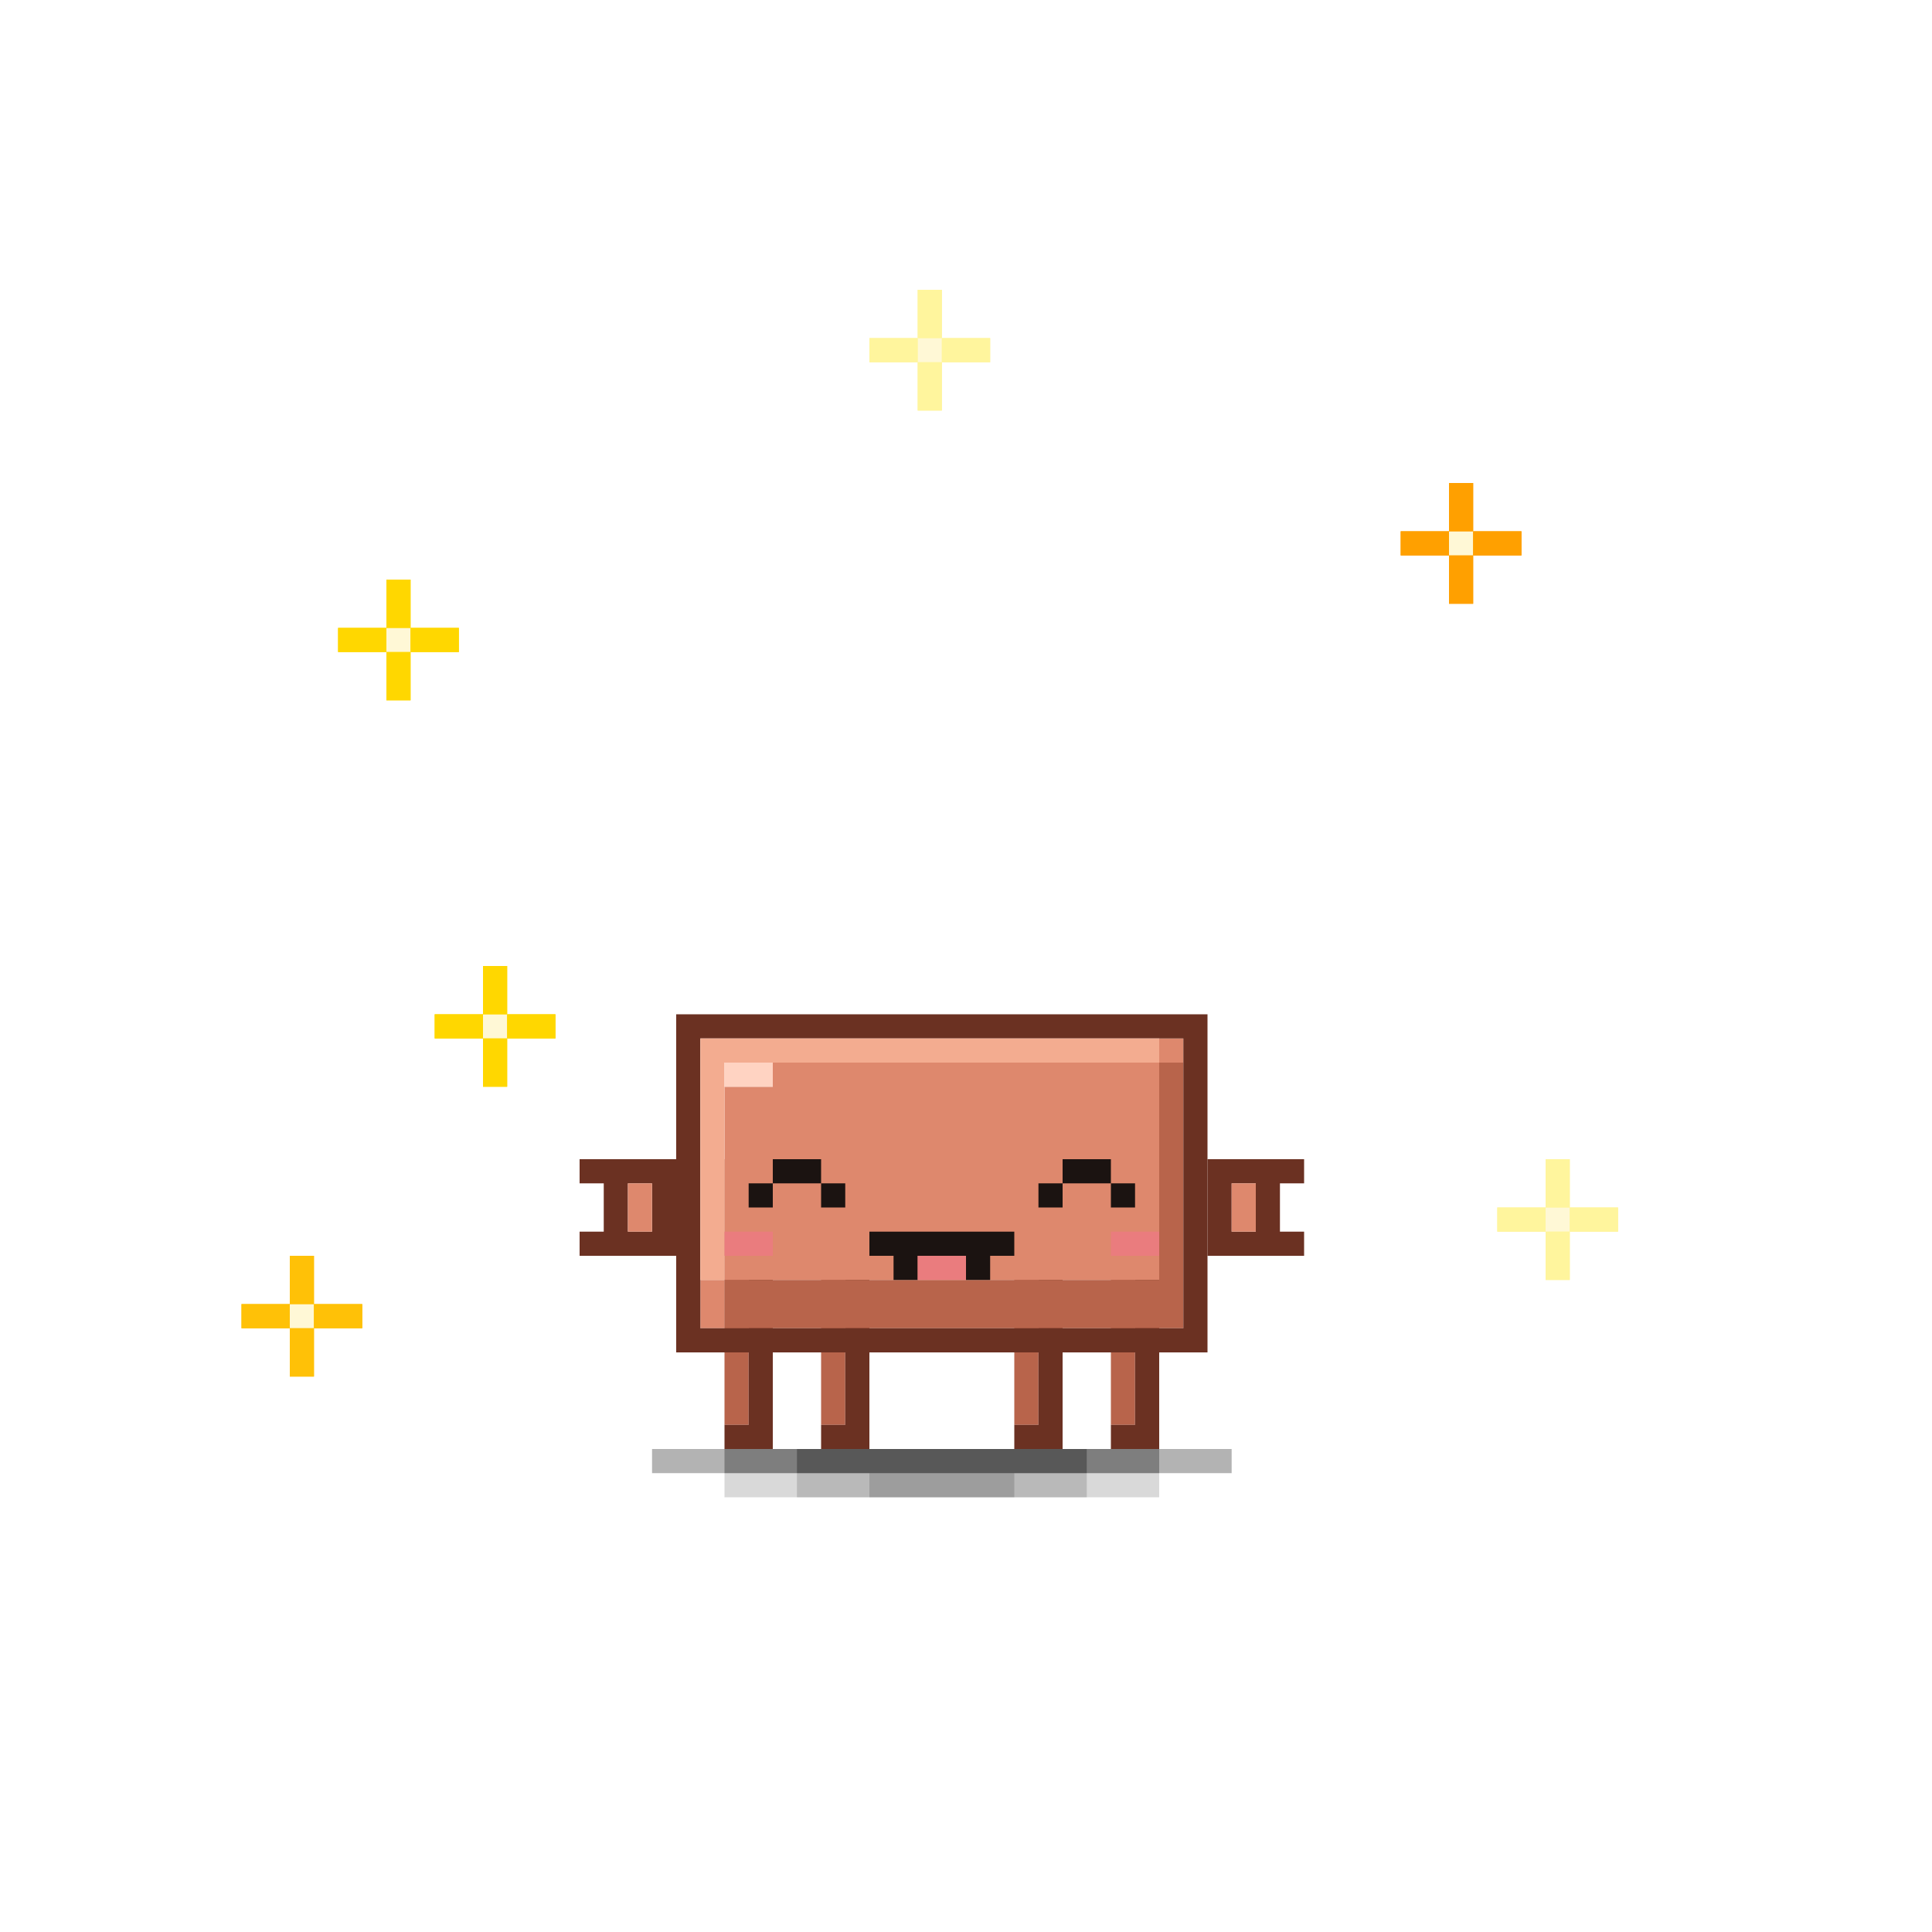
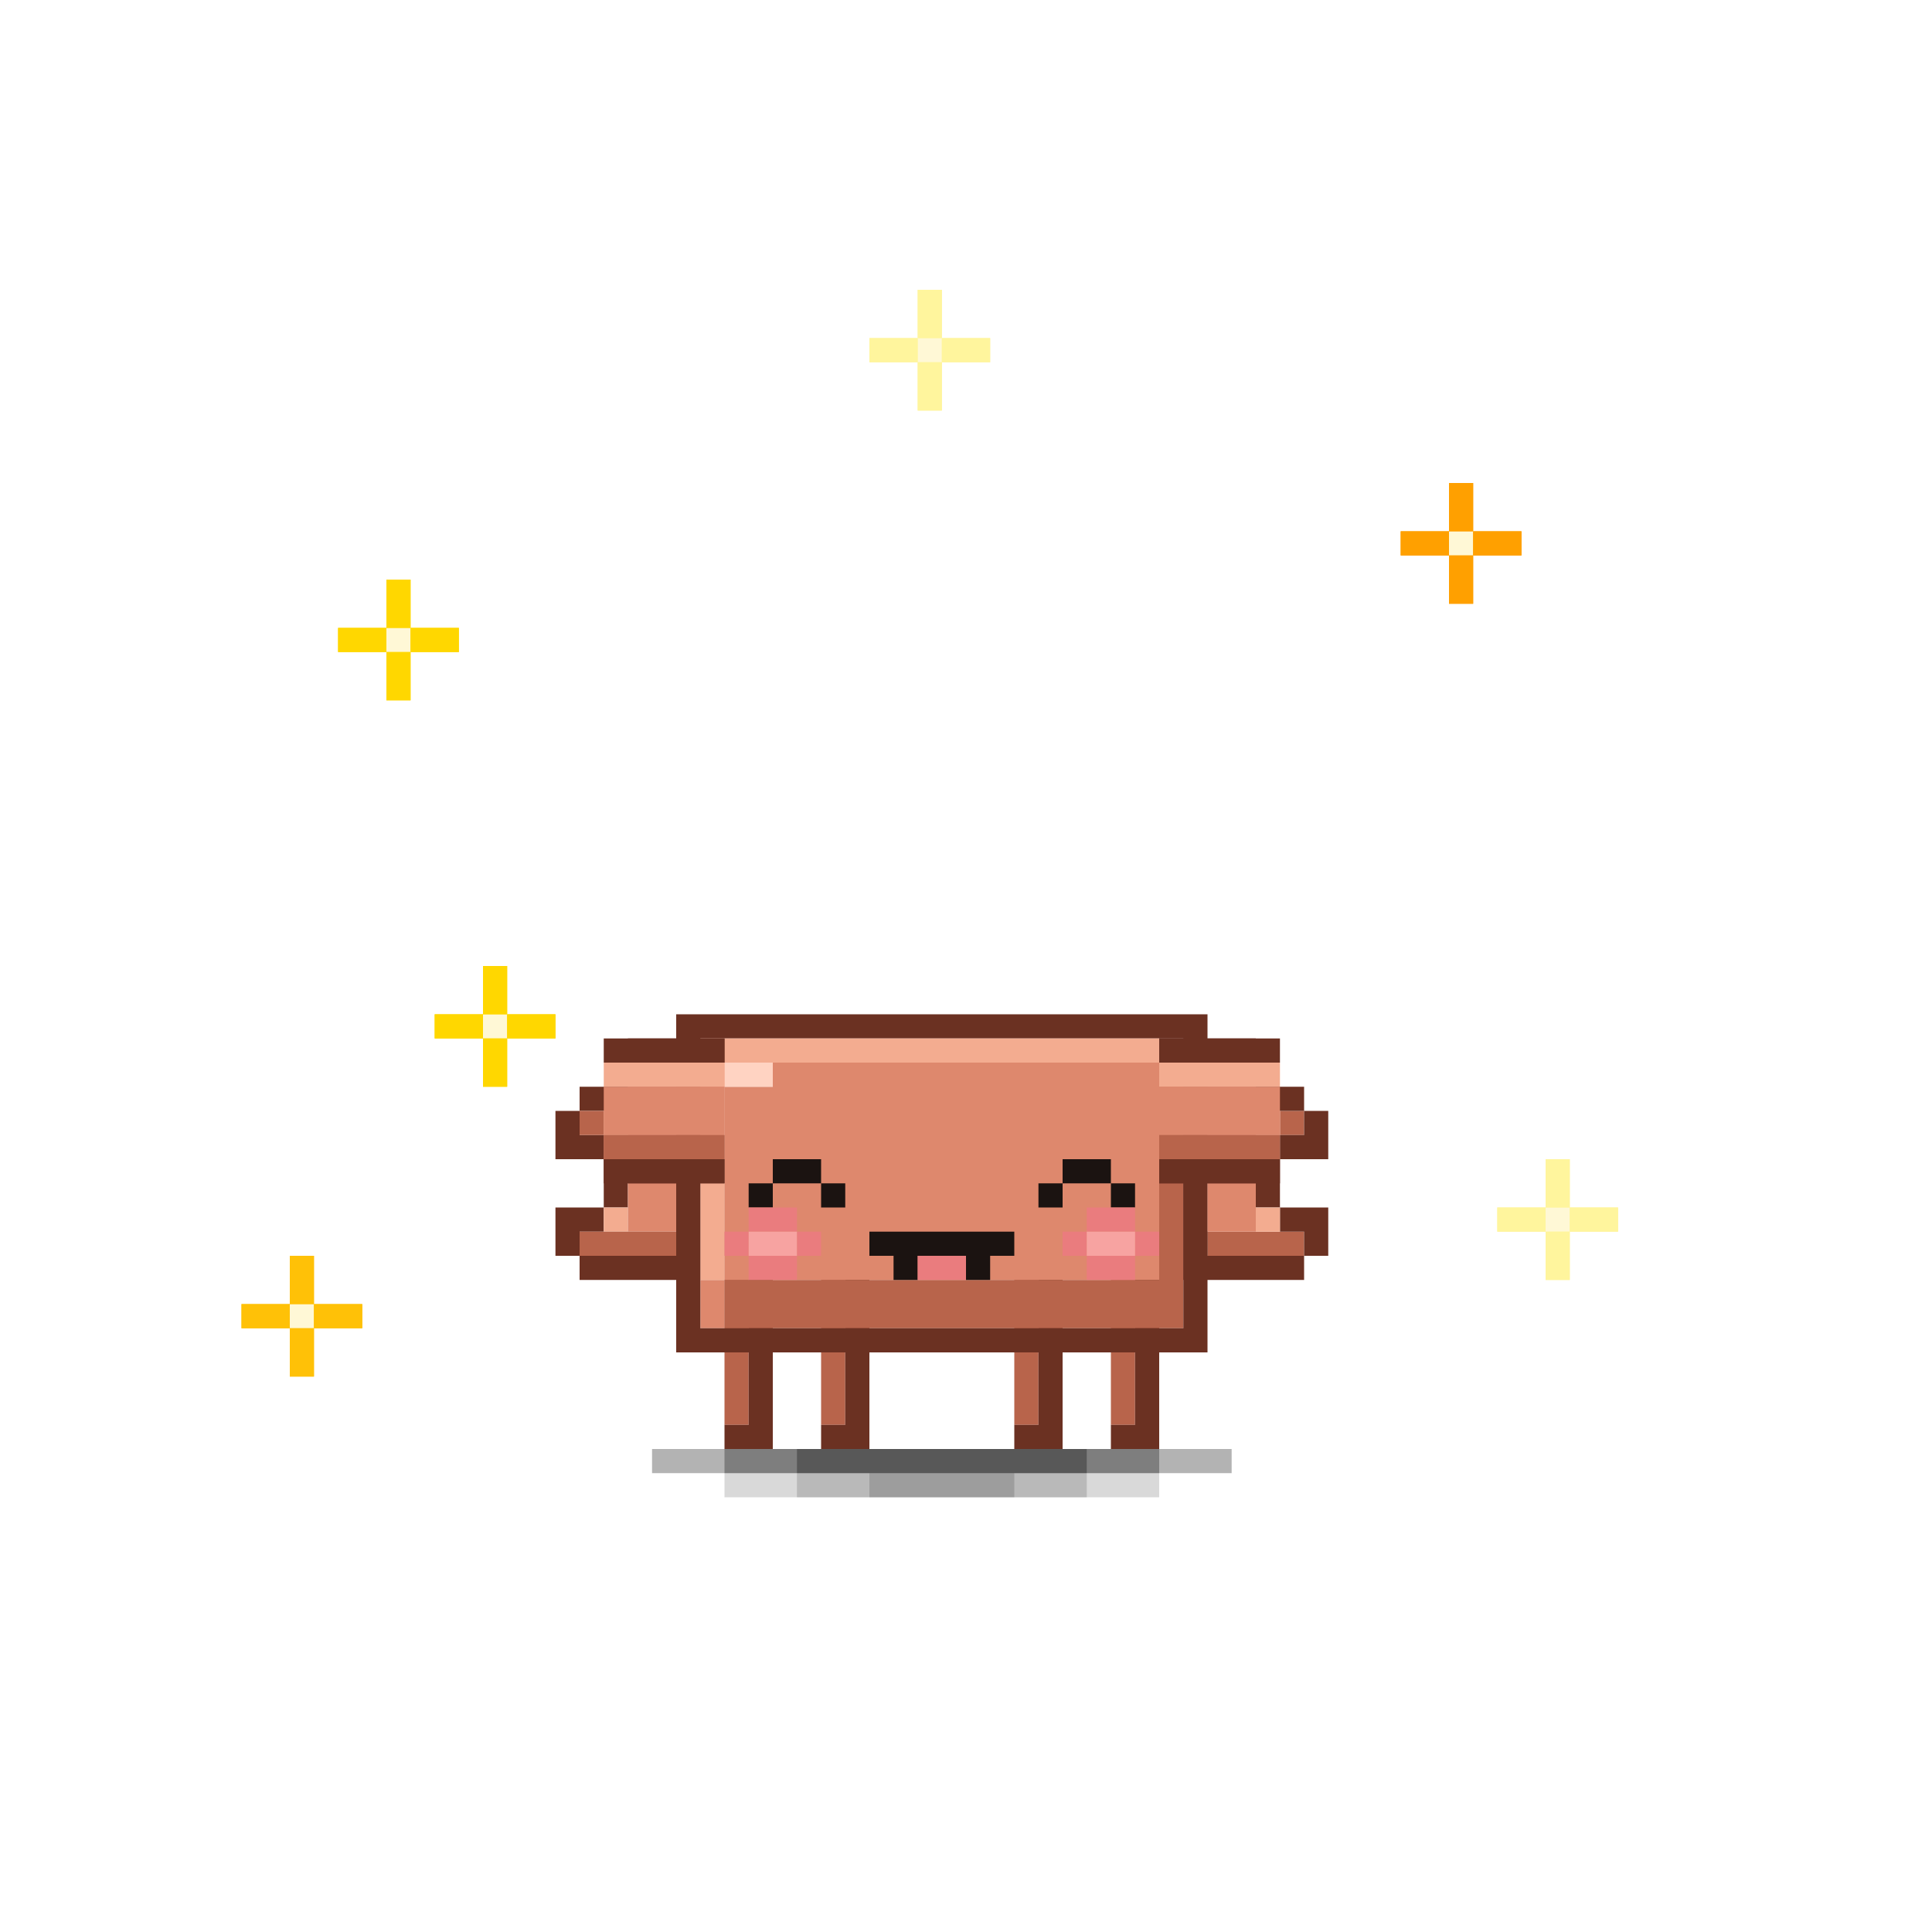
<svg xmlns="http://www.w3.org/2000/svg" viewBox="-12 -15 40 40" width="500" height="500">
  <defs>
    <style>
      .sh-shadow { animation: sh-shadow 2s infinite step-end; }
      .sh-shadow-sm { animation: sh-shadow-sm 2s infinite step-end; }
      .sh-shadow-xs { animation: sh-shadow-xs 2s infinite step-end; }
      .ar-l { animation: ar-l 2s infinite step-end; }
+       .ar-l-k0 { animation: ar-l-k0 2s infinite step-end; }
+       .ar-l-k1 { animation: ar-l-k1 2s infinite step-end; }
      .ar-r { animation: ar-r 2s infinite step-end; }
+       .ar-r-k0 { animation: ar-r-k0 2s infinite step-end; }
+       .ar-r-k1 { animation: ar-r-k1 2s infinite step-end; }
      .sq { animation: sq 2s infinite step-end; }
      .hop { animation: hop 2s infinite step-end; }
      .spv0-dot { animation: spv0-dot 2s infinite step-end; }
      .spv0-star { animation: spv0-star 2s infinite step-end; }
      .spv0-ring { animation: spv0-ring 2s infinite step-end; }
      .spv1-dot { animation: spv1-dot 2s infinite step-end; }
      .spv1-star { animation: spv1-star 2s infinite step-end; }
      .spv1-ring { animation: spv1-ring 2s infinite step-end; }
      .spv2-dot { animation: spv2-dot 2s infinite step-end; }
      .spv2-star { animation: spv2-star 2s infinite step-end; }
      .spv2-ring { animation: spv2-ring 2s infinite step-end; }
      .spv3-dot { animation: spv3-dot 2s infinite step-end; }
      .spv3-star { animation: spv3-star 2s infinite step-end; }
      .spv3-ring { animation: spv3-ring 2s infinite step-end; }
      .spv4-dot { animation: spv4-dot 2s infinite step-end; }
      .spv4-star { animation: spv4-star 2s infinite step-end; }
      .spv4-ring { animation: spv4-ring 2s infinite step-end; }
      .spv5-dot { animation: spv5-dot 2s infinite step-end; }
      .spv5-star { animation: spv5-star 2s infinite step-end; }
      .spv5-ring { animation: spv5-ring 2s infinite step-end; }
      @keyframes sh-shadow {
        0% { opacity: 1; }
        12.5% { opacity: 0; }
        37.5% { opacity: 1; }
        62.5% { opacity: 0; }
        87.5% { opacity: 1; }
      }
      @keyframes sh-shadow-sm {
        0% { opacity: 0; }
        12.5% { opacity: 1; }
        17.5% { opacity: 0; }
        32.5% { opacity: 1; }
        37.5% { opacity: 0; }
        62.5% { opacity: 1; }
        67.5% { opacity: 0; }
        82.5% { opacity: 1; }
        87.5% { opacity: 0; }
      }
      @keyframes sh-shadow-xs {
        0% { opacity: 0; }
        17.5% { opacity: 1; }
        32.5% { opacity: 0; }
        67.5% { opacity: 1; }
        82.5% { opacity: 0; }
      }
      @keyframes ar-l {
        0% { transform: translate(-2px, -4px); }
        2.5% { transform: translate(-3px, -9px); }
        7.5% { transform: translate(-2px, -4px); }
        12.5% { transform: translate(-3px, -9px); }
        17.5% { transform: translate(-2px, -4px); }
        22.5% { transform: translate(-3px, -9px); }
        27.5% { transform: translate(-2px, -4px); }
        32.5% { transform: translate(-3px, -9px); }
        37.5% { transform: translate(-2px, -4px); }
        42.5% { transform: translate(-3px, -9px); }
        47.5% { transform: translate(-2px, -4px); }
        52.5% { transform: translate(-3px, -9px); }
        57.5% { transform: translate(-2px, -4px); }
        62.5% { transform: translate(-3px, -9px); }
        67.5% { transform: translate(-2px, -4px); }
        72.5% { transform: translate(-3px, -9px); }
        77.5% { transform: translate(-2px, -4px); }
        82.5% { transform: translate(-3px, -9px); }
        87.5% { transform: translate(-2px, -4px); }
        92.5% { transform: translate(-3px, -9px); }
      }
+       @keyframes ar-l-k0 {
+         0% { opacity: 0; }
+         2.5% { opacity: 1; }
+         7.5% { opacity: 0; }
+         12.5% { opacity: 1; }
+         17.5% { opacity: 0; }
+         22.5% { opacity: 1; }
+         27.5% { opacity: 0; }
+         32.5% { opacity: 1; }
+         37.5% { opacity: 0; }
+         42.5% { opacity: 1; }
+         47.5% { opacity: 0; }
+         52.5% { opacity: 1; }
+         57.5% { opacity: 0; }
+         62.5% { opacity: 1; }
+         67.5% { opacity: 0; }
+         72.5% { opacity: 1; }
+         77.5% { opacity: 0; }
+         82.5% { opacity: 1; }
+         87.5% { opacity: 0; }
+         92.5% { opacity: 1; }
+       }
+       @keyframes ar-l-k1 {
+         0% { opacity: 1; }
+         2.5% { opacity: 0; }
+         7.5% { opacity: 1; }
+         12.5% { opacity: 0; }
+         17.5% { opacity: 1; }
+         22.5% { opacity: 0; }
+         27.5% { opacity: 1; }
+         32.5% { opacity: 0; }
+         37.5% { opacity: 1; }
+         42.5% { opacity: 0; }
+         47.5% { opacity: 1; }
+         52.5% { opacity: 0; }
+         57.5% { opacity: 1; }
+         62.5% { opacity: 0; }
+         67.5% { opacity: 1; }
+         72.5% { opacity: 0; }
+         77.5% { opacity: 1; }
+         82.5% { opacity: 0; }
+         87.5% { opacity: 1; }
+         92.5% { opacity: 0; }
+       }
      @keyframes ar-r {
        0% { transform: translate(2px, -4px); }
        2.5% { transform: translate(3px, -9px); }
        7.5% { transform: translate(2px, -4px); }
        12.5% { transform: translate(3px, -9px); }
        17.5% { transform: translate(2px, -4px); }
        22.5% { transform: translate(3px, -9px); }
        27.5% { transform: translate(2px, -4px); }
        32.5% { transform: translate(3px, -9px); }
        37.5% { transform: translate(2px, -4px); }
        42.5% { transform: translate(3px, -9px); }
        47.5% { transform: translate(2px, -4px); }
        52.5% { transform: translate(3px, -9px); }
        57.5% { transform: translate(2px, -4px); }
        62.5% { transform: translate(3px, -9px); }
        67.5% { transform: translate(2px, -4px); }
        72.5% { transform: translate(3px, -9px); }
        77.5% { transform: translate(2px, -4px); }
        82.5% { transform: translate(3px, -9px); }
        87.5% { transform: translate(2px, -4px); }
        92.5% { transform: translate(3px, -9px); }
      }
+       @keyframes ar-r-k0 {
+         0% { opacity: 1; }
+         2.5% { opacity: 0; }
+         7.5% { opacity: 1; }
+         12.5% { opacity: 0; }
+         17.5% { opacity: 1; }
+         22.5% { opacity: 0; }
+         27.5% { opacity: 1; }
+         32.5% { opacity: 0; }
+         37.5% { opacity: 1; }
+         42.5% { opacity: 0; }
+         47.5% { opacity: 1; }
+         52.5% { opacity: 0; }
+         57.5% { opacity: 1; }
+         62.5% { opacity: 0; }
+         67.5% { opacity: 1; }
+         72.5% { opacity: 0; }
+         77.5% { opacity: 1; }
+         82.5% { opacity: 0; }
+         87.5% { opacity: 1; }
+         92.5% { opacity: 0; }
+       }
+       @keyframes ar-r-k1 {
+         0% { opacity: 0; }
+         2.5% { opacity: 1; }
+         7.5% { opacity: 0; }
+         12.5% { opacity: 1; }
+         17.5% { opacity: 0; }
+         22.5% { opacity: 1; }
+         27.5% { opacity: 0; }
+         32.5% { opacity: 1; }
+         37.5% { opacity: 0; }
+         42.5% { opacity: 1; }
+         47.5% { opacity: 0; }
+         52.5% { opacity: 1; }
+         57.5% { opacity: 0; }
+         62.5% { opacity: 1; }
+         67.5% { opacity: 0; }
+         72.5% { opacity: 1; }
+         77.5% { opacity: 0; }
+         82.5% { opacity: 1; }
+         87.5% { opacity: 0; }
+         92.5% { opacity: 1; }
+       }
      @keyframes sq {
        0% { transform: translate(0px, 0px); }
        7.5% { transform: translate(0px, 3px); }
        12.5% { transform: translate(0px, 0px); }
        37.5% { transform: translate(0px, 3px); }
        42.5% { transform: translate(0px, 0px); }
        57.5% { transform: translate(0px, 3px); }
        62.5% { transform: translate(0px, 0px); }
        87.5% { transform: translate(0px, 3px); }
        92.5% { transform: translate(0px, 0px); }
      }
      @keyframes hop {
        0% { transform: translate(0px, 0px); }
        12.5% { transform: translate(0px, -10px); }
        17.5% { transform: translate(0px, -20px); }
        22.5% { transform: translate(0px, -24px); }
        27.5% { transform: translate(0px, -20px); }
        32.5% { transform: translate(0px, -10px); }
        37.5% { transform: translate(0px, 0px); }
        62.5% { transform: translate(0px, -10px); }
        67.5% { transform: translate(0px, -20px); }
        72.5% { transform: translate(0px, -24px); }
        77.5% { transform: translate(0px, -20px); }
        82.5% { transform: translate(0px, -10px); }
        87.5% { transform: translate(0px, 0px); }
      }
      @keyframes spv0-dot {
        0% { opacity: 0; }
        7.5% { opacity: 1; }
        12.5% { opacity: 0; }
      }
      @keyframes spv0-star {
        0% { opacity: 0; }
        12.5% { opacity: 1; }
        22.5% { opacity: 0; }
      }
      @keyframes spv0-ring {
        0% { opacity: 0; }
        22.5% { opacity: 1; }
        27.5% { opacity: 0; }
      }
      @keyframes spv1-dot {
        0% { opacity: 0; }
        22.5% { opacity: 1; }
        27.5% { opacity: 0; }
      }
      @keyframes spv1-star {
        0% { opacity: 0; }
        27.5% { opacity: 1; }
        37.5% { opacity: 0; }
      }
      @keyframes spv1-ring {
        0% { opacity: 0; }
        37.5% { opacity: 1; }
        42.5% { opacity: 0; }
      }
      @keyframes spv2-dot {
        0% { opacity: 0; }
        37.5% { opacity: 1; }
        42.5% { opacity: 0; }
      }
      @keyframes spv2-star {
        0% { opacity: 0; }
        42.5% { opacity: 1; }
        52.5% { opacity: 0; }
      }
      @keyframes spv2-ring {
        0% { opacity: 0; }
        52.5% { opacity: 1; }
        57.5% { opacity: 0; }
      }
      @keyframes spv3-dot {
        0% { opacity: 0; }
        52.5% { opacity: 1; }
        57.5% { opacity: 0; }
      }
      @keyframes spv3-star {
        0% { opacity: 0; }
        57.5% { opacity: 1; }
        67.5% { opacity: 0; }
      }
      @keyframes spv3-ring {
        0% { opacity: 0; }
        67.5% { opacity: 1; }
        72.5% { opacity: 0; }
      }
      @keyframes spv4-dot {
        0% { opacity: 0; }
        67.5% { opacity: 1; }
        72.5% { opacity: 0; }
      }
      @keyframes spv4-star {
        0% { opacity: 0; }
        72.5% { opacity: 1; }
        82.5% { opacity: 0; }
      }
      @keyframes spv4-ring {
        0% { opacity: 0; }
        82.5% { opacity: 1; }
        87.5% { opacity: 0; }
      }
      @keyframes spv5-dot {
        0% { opacity: 0; }
        42.5% { opacity: 1; }
        47.5% { opacity: 0; }
      }
      @keyframes spv5-star {
        0% { opacity: 0; }
        47.5% { opacity: 1; }
        57.5% { opacity: 0; }
      }
      @keyframes spv5-ring {
        0% { opacity: 0; }
        57.5% { opacity: 1; }
        62.5% { opacity: 0; }
      }
    </style>
    <g id="shadow">
      <path fill="#000000" fill-opacity="0.3" d="M3 30h24v1h-24z" />
      <path fill="#000000" fill-opacity="0.15" d="M6 31h18v1h-18z" />
    </g>
    <g id="shadow-sm">
      <path fill="#000000" fill-opacity="0.3" d="M6 30h18v1h-18z" />
      <path fill="#000000" fill-opacity="0.15" d="M9 31h12v1h-12z" />
    </g>
    <g id="shadow-xs">
      <path fill="#000000" fill-opacity="0.3" d="M9 30h12v1h-12z" />
      <path fill="#000000" fill-opacity="0.15" d="M12 31h6v1h-6z" />
    </g>
    <g id="leg1">
      <path fill="#B8644B" d="M6 18h1v11h-1z" />
      <path fill="#6B3122" d="M7 18h1v11h-1zM6 29h2v1h-2z" />
    </g>
    <g id="leg2">
      <path fill="#B8644B" d="M10 18h1v11h-1z" />
      <path fill="#6B3122" d="M11 18h1v11h-1zM10 29h2v1h-2z" />
    </g>
    <g id="leg3">
      <path fill="#B8644B" d="M18 18h1v11h-1z" />
      <path fill="#6B3122" d="M19 18h1v11h-1zM18 29h2v1h-2z" />
    </g>
    <g id="leg4">
      <path fill="#B8644B" d="M22 18h1v11h-1z" />
      <path fill="#6B3122" d="M23 18h1v11h-1zM22 29h2v1h-2z" />
    </g>
    <g id="torso">
      <path fill="#DE886D" d="M24 13h1v1h-1zM8 14h16v1h-16zM6 15h18v8h-18zM5 23h1v2h-1z" />
      <path fill="#B8644B" d="M24 14h1v9h-1zM6 23h19v2h-19z" />
      <path fill="#6B3122" d="M4 12h22v1h-22zM4 13h1v12h-1zM25 13h1v12h-1zM4 25h22v1h-22z" />
      <path fill="#F3AC90" d="M5 13h19v1h-19zM5 14h1v9h-1z" />
      <path fill="#FFD3C2" d="M6 14h2v1h-2z" />
    </g>
    <g id="arm-l-free">
-       <path fill="#6B3122" d="M0 18h4v1h-4zM1 19h1v2h-1zM3 19h1v2h-1zM0 21h4v1h-4z" />
-       <path fill="#DE886D" d="M2 19h1v2h-1z" />
+       <path fill="#6B3122" d="M0 15h5v1h-5zM-1 16h1v1h-1zM4 16h1v6h-1zM-1 17h2v1h-2zM1 18h1v2h-1zM-1 20h2v1h-2zM-1 21h1v1h-1zM0 22h5v1h-5z" />
+       <path fill="#F3AC90" d="M1 16h3v1h-3zM1 20h1v1h-1z" />
+       <path fill="#DE886D" d="M2 17h2v4h-2z" />
+       <path fill="#B8644B" d="M0 16h1v1h-1zM1 17h1v1h-1zM0 21h4v1h-4z" />
    </g>
    <g id="arm-r-free">
-       <path fill="#6B3122" d="M26 18h4v1h-4zM26 19h1v2h-1zM28 19h1v2h-1zM26 21h4v1h-4z" />
-       <path fill="#DE886D" d="M27 19h1v2h-1z" />
+       <path fill="#B8644B" d="M29 16h1v1h-1zM28 17h1v1h-1zM26 21h4v1h-4z" />
+       <path fill="#6B3122" d="M25 15h5v1h-5zM25 16h1v6h-1zM30 16h1v1h-1zM29 17h2v1h-2zM28 18h1v2h-1zM29 20h2v1h-2zM30 21h1v1h-1zM25 22h5v1h-5z" />
+       <path fill="#F3AC90" d="M26 16h3v1h-3zM28 20h1v1h-1z" />
+       <path fill="#DE886D" d="M26 17h2v4h-2z" />
    </g>
    <g id="eyes-happy">
      <path fill="#1B1311" d="M8 18h2v1h-2zM20 18h2v1h-2zM7 19h1v1h-1zM10 19h1v1h-1zM19 19h1v1h-1zM22 19h1v1h-1z" />
    </g>
    <g id="blush">
-       <path fill="#EA7C7E" d="M6 21h2v1h-2zM22 21h2v1h-2z" />
+       <path fill="#EA7C7E" d="M7 20h2v1h-2zM21 20h2v1h-2zM6 21h1v1h-1zM9 21h1v1h-1zM20 21h1v1h-1zM23 21h1v1h-1zM7 22h2v1h-2zM21 22h2v1h-2z" />
+       <path fill="#F7A3A1" d="M7 21h2v1h-2zM21 21h2v1h-2z" />
    </g>
    <g id="smile-open">
      <path fill="#1B1311" d="M12 21h6v1h-6zM13 22h1v1h-1zM16 22h1v1h-1z" />
      <path fill="#EA7C7E" d="M14 22h2v1h-2z" />
    </g>
    <g id="sp0-dot">
      <path fill="#FFF8D6" d="M2 2h1v1h-1z" />
    </g>
    <g id="sp0-star">
      <path fill="#FFF8D6" d="M2 2h1v1h-1z" />
      <path fill="#FFD700" d="M2 0h1v2h-1zM0 2h2v1h-2zM3 2h2v1h-2zM2 3h1v2h-1z" />
    </g>
    <g id="sp0-ring">
      <path fill="#FFD700" d="M2 0h1v2h-1zM0 2h2v1h-2zM3 2h2v1h-2zM2 3h1v2h-1z" />
    </g>
    <g id="sp1-dot">
      <path fill="#FFF8D6" d="M2 2h1v1h-1z" />
    </g>
    <g id="sp1-star">
      <path fill="#FFF8D6" d="M2 2h1v1h-1z" />
      <path fill="#FFA000" d="M2 0h1v2h-1zM0 2h2v1h-2zM3 2h2v1h-2zM2 3h1v2h-1z" />
    </g>
    <g id="sp1-ring">
      <path fill="#FFA000" d="M2 0h1v2h-1zM0 2h2v1h-2zM3 2h2v1h-2zM2 3h1v2h-1z" />
    </g>
    <g id="sp2-dot">
      <path fill="#FFF8D6" d="M2 2h1v1h-1z" />
    </g>
    <g id="sp2-star">
      <path fill="#FFF8D6" d="M2 2h1v1h-1z" />
      <path fill="#FFF59D" d="M2 0h1v2h-1zM0 2h2v1h-2zM3 2h2v1h-2zM2 3h1v2h-1z" />
    </g>
    <g id="sp2-ring">
      <path fill="#FFF59D" d="M2 0h1v2h-1zM0 2h2v1h-2zM3 2h2v1h-2zM2 3h1v2h-1z" />
    </g>
    <g id="sp3-dot">
      <path fill="#FFF8D6" d="M2 2h1v1h-1z" />
    </g>
    <g id="sp3-star">
      <path fill="#FFF8D6" d="M2 2h1v1h-1z" />
      <path fill="#FFC107" d="M2 0h1v2h-1zM0 2h2v1h-2zM3 2h2v1h-2zM2 3h1v2h-1z" />
    </g>
    <g id="sp3-ring">
      <path fill="#FFC107" d="M2 0h1v2h-1zM0 2h2v1h-2zM3 2h2v1h-2zM2 3h1v2h-1z" />
    </g>
    <g id="sp4-dot">
      <path fill="#FFF8D6" d="M2 2h1v1h-1z" />
    </g>
    <g id="sp4-star">
      <path fill="#FFF8D6" d="M2 2h1v1h-1z" />
      <path fill="#FFF59D" d="M2 0h1v2h-1zM0 2h2v1h-2zM3 2h2v1h-2zM2 3h1v2h-1z" />
    </g>
    <g id="sp4-ring">
      <path fill="#FFF59D" d="M2 0h1v2h-1zM0 2h2v1h-2zM3 2h2v1h-2zM2 3h1v2h-1z" />
    </g>
    <g id="sp5-dot">
      <path fill="#FFF8D6" d="M2 2h1v1h-1z" />
    </g>
    <g id="sp5-star">
      <path fill="#FFF8D6" d="M2 2h1v1h-1z" />
      <path fill="#FFD700" d="M2 0h1v2h-1zM0 2h2v1h-2zM3 2h2v1h-2zM2 3h1v2h-1z" />
    </g>
    <g id="sp5-ring">
      <path fill="#FFD700" d="M2 0h1v2h-1zM0 2h2v1h-2zM3 2h2v1h-2zM2 3h1v2h-1z" />
    </g>
  </defs>
  <g transform="scale(.5)">
    <g transform="translate(-10 -6)">
      <g class="spv0-dot">
        <use href="#sp0-dot" />
      </g>
      <g class="spv0-star">
        <use href="#sp0-star" />
      </g>
      <g class="spv0-ring">
        <use href="#sp0-ring" />
      </g>
    </g>
    <g transform="translate(34 -10)">
      <g class="spv1-dot">
        <use href="#sp1-dot" />
      </g>
      <g class="spv1-star">
        <use href="#sp1-star" />
      </g>
      <g class="spv1-ring">
        <use href="#sp1-ring" />
      </g>
    </g>
    <g transform="translate(38 18)">
      <g class="spv2-dot">
        <use href="#sp2-dot" />
      </g>
      <g class="spv2-star">
        <use href="#sp2-star" />
      </g>
      <g class="spv2-ring">
        <use href="#sp2-ring" />
      </g>
    </g>
    <g transform="translate(-14 22)">
      <g class="spv3-dot">
        <use href="#sp3-dot" />
      </g>
      <g class="spv3-star">
        <use href="#sp3-star" />
      </g>
      <g class="spv3-ring">
        <use href="#sp3-ring" />
      </g>
    </g>
    <g transform="translate(12 -18)">
      <g class="spv4-dot">
        <use href="#sp4-dot" />
      </g>
      <g class="spv4-star">
        <use href="#sp4-star" />
      </g>
      <g class="spv4-ring">
        <use href="#sp4-ring" />
      </g>
    </g>
    <g transform="translate(-6 10)">
      <g class="spv5-dot">
        <use href="#sp5-dot" />
      </g>
      <g class="spv5-star">
        <use href="#sp5-star" />
      </g>
      <g class="spv5-ring">
        <use href="#sp5-ring" />
      </g>
    </g>
    <g class="sh-shadow">
      <use href="#shadow" />
    </g>
    <g class="sh-shadow-sm">
      <use href="#shadow-sm" />
    </g>
    <g class="sh-shadow-xs">
      <use href="#shadow-xs" />
    </g>
    <g class="hop">
      <use href="#leg1" />
      <use href="#leg2" />
      <use href="#leg3" />
      <use href="#leg4" />
      <g class="sq">
        <use href="#torso" />
        <g class="ar-l">
          <use href="#arm-l-free" />
        </g>
+         <g class="ar-l-k0">
+           <g>
+             <path fill="#6B3122" d="M1 13h5v1h-5zM1 18h5v1h-5z" />
+             <path fill="#F3AC90" d="M1 14h5v1h-5z" />
+             <path fill="#DE886D" d="M1 15h5v2h-5z" />
+             <path fill="#B8644B" d="M1 17h5v1h-5z" />
+           </g>
+         </g>
+         <g class="ar-l-k1">
+           <g>
+             <path fill="#6B3122" d="M2 13h4v1h-4zM2 18h4v1h-4z" />
+             <path fill="#F3AC90" d="M2 14h4v1h-4z" />
+             <path fill="#DE886D" d="M2 15h4v2h-4z" />
+             <path fill="#B8644B" d="M2 17h4v1h-4z" />
+           </g>
+         </g>
        <g class="ar-r">
          <use href="#arm-r-free" />
+         </g>
+         <g class="ar-r-k0">
+           <g>
+             <path fill="#6B3122" d="M24 13h4v1h-4zM24 18h4v1h-4z" />
+             <path fill="#F3AC90" d="M24 14h4v1h-4z" />
+             <path fill="#DE886D" d="M24 15h4v2h-4z" />
+             <path fill="#B8644B" d="M24 17h4v1h-4z" />
+           </g>
+         </g>
+         <g class="ar-r-k1">
+           <g>
+             <path fill="#6B3122" d="M24 13h5v1h-5zM24 18h5v1h-5z" />
+             <path fill="#F3AC90" d="M24 14h5v1h-5z" />
+             <path fill="#DE886D" d="M24 15h5v2h-5z" />
+             <path fill="#B8644B" d="M24 17h5v1h-5z" />
+           </g>
        </g>
        <use href="#eyes-happy" />
        <use href="#blush" />
        <use href="#smile-open" />
      </g>
    </g>
  </g>
</svg>
